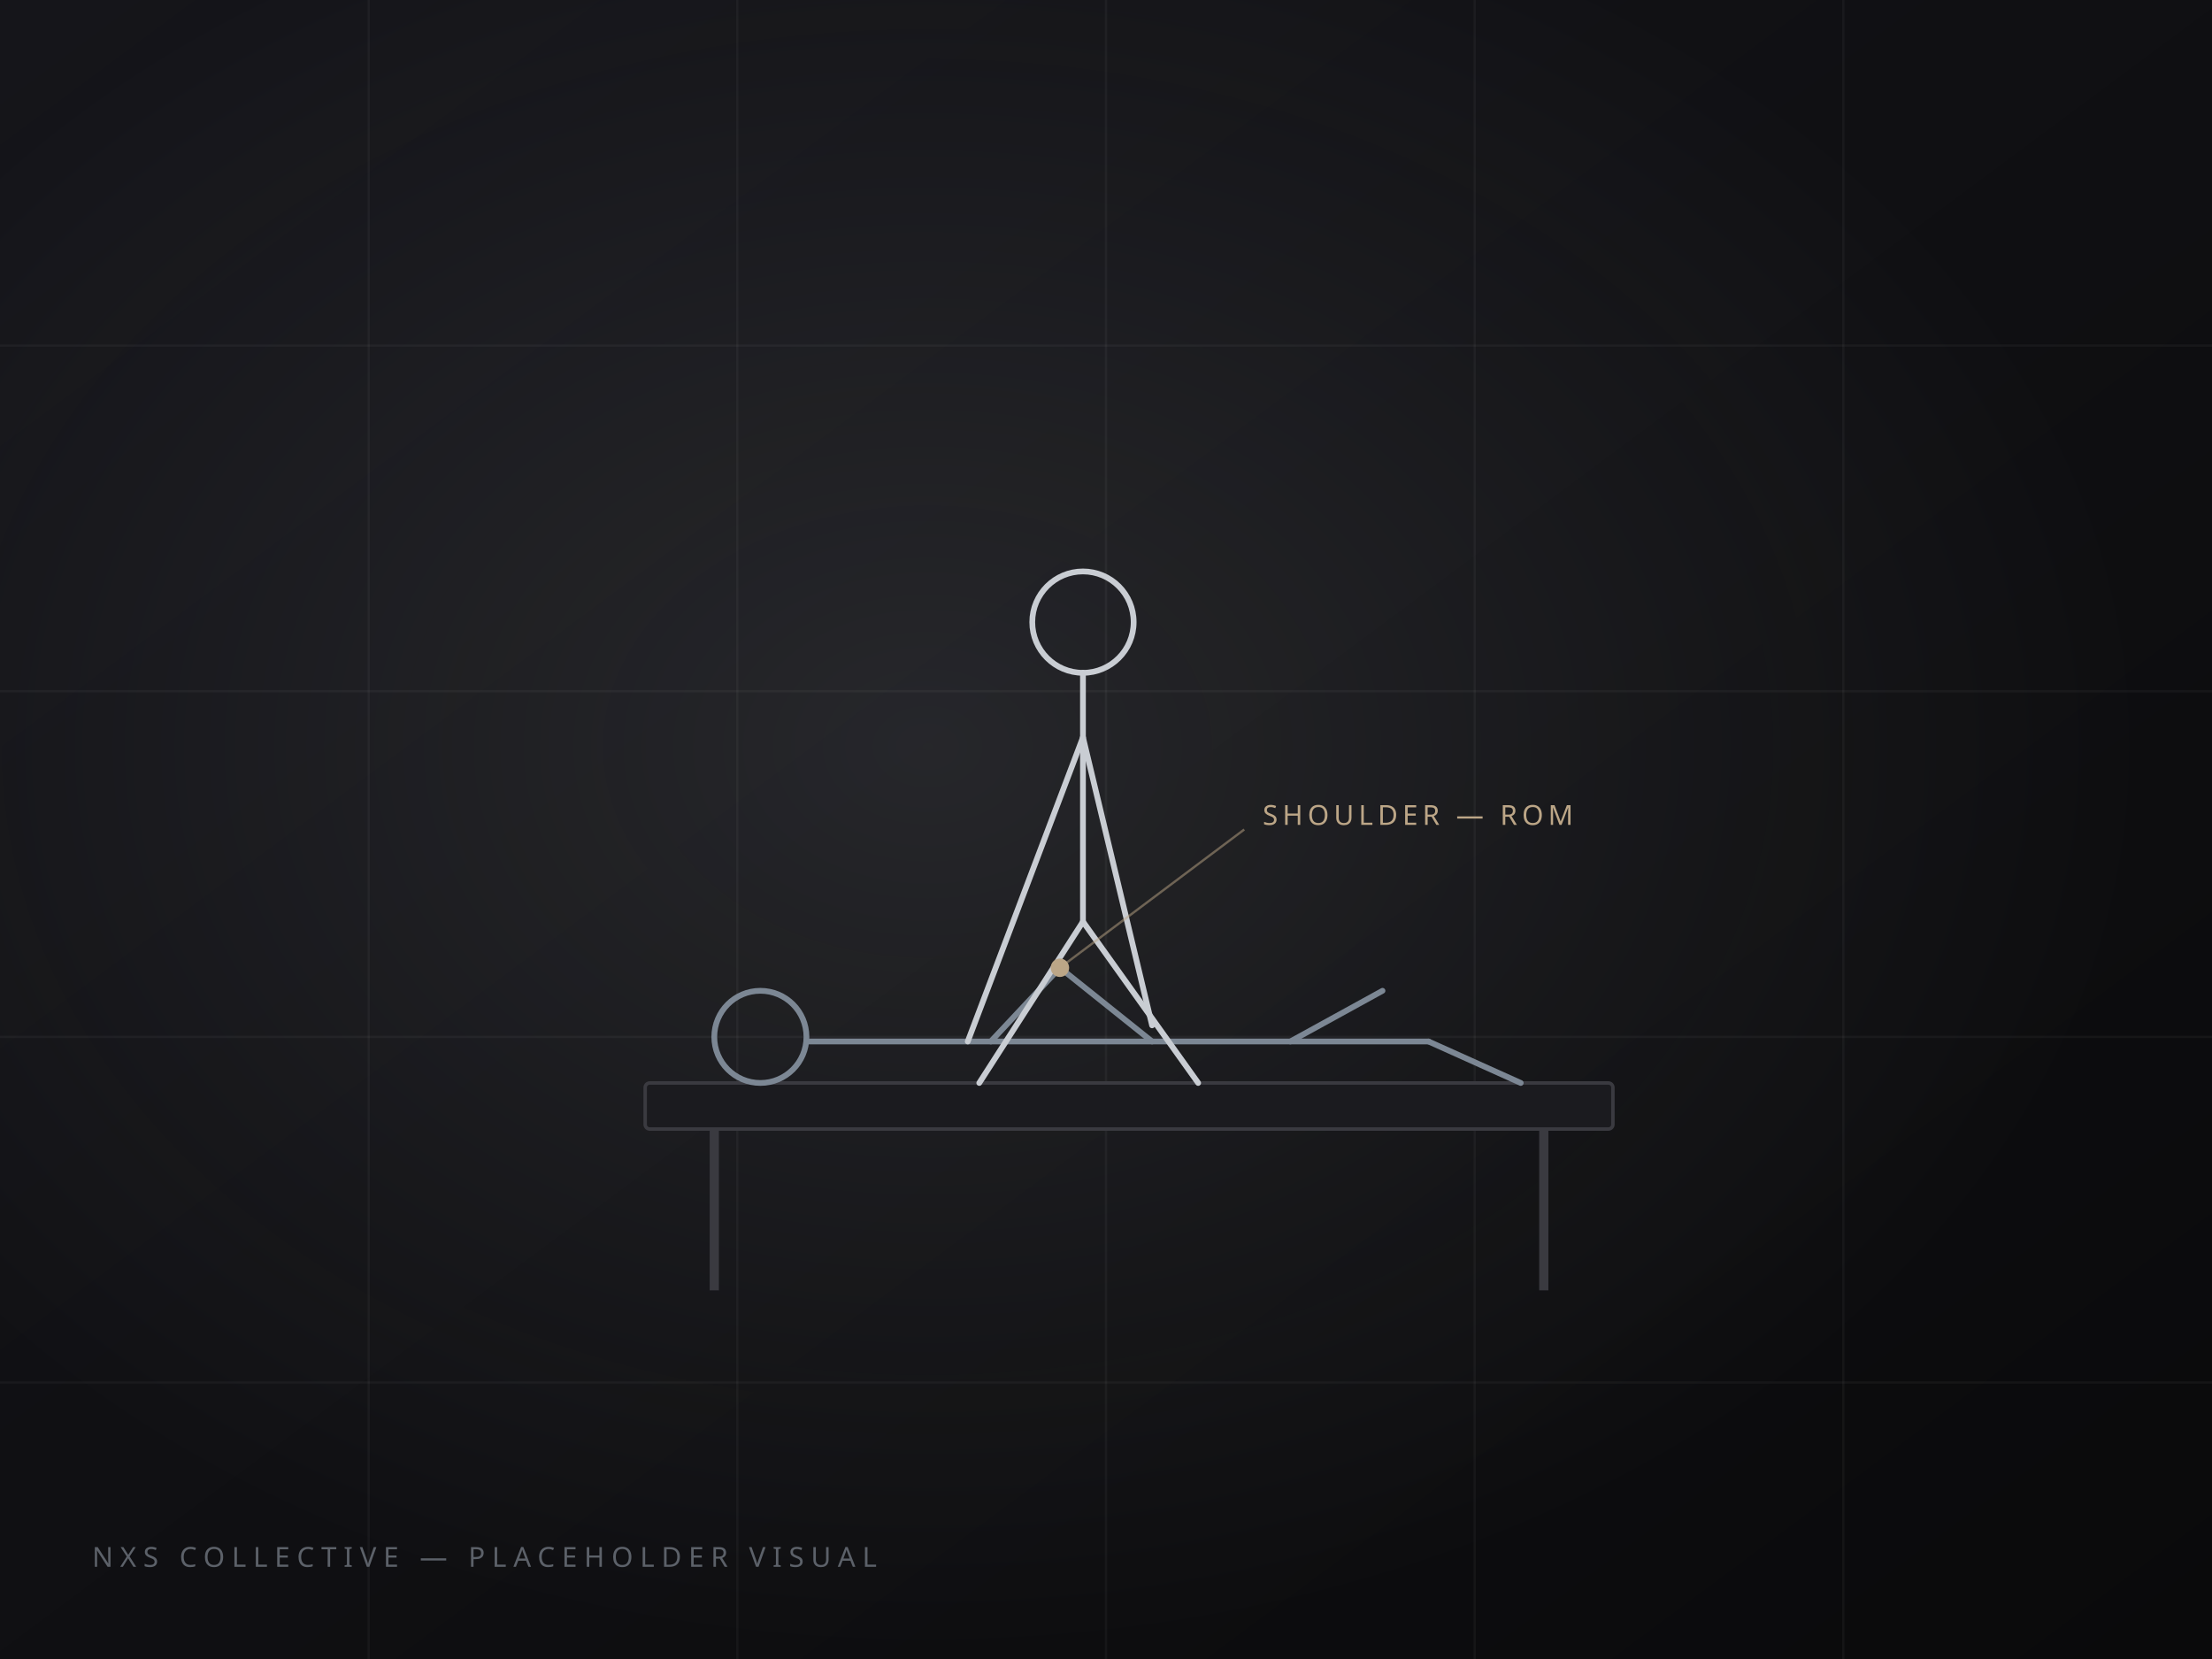
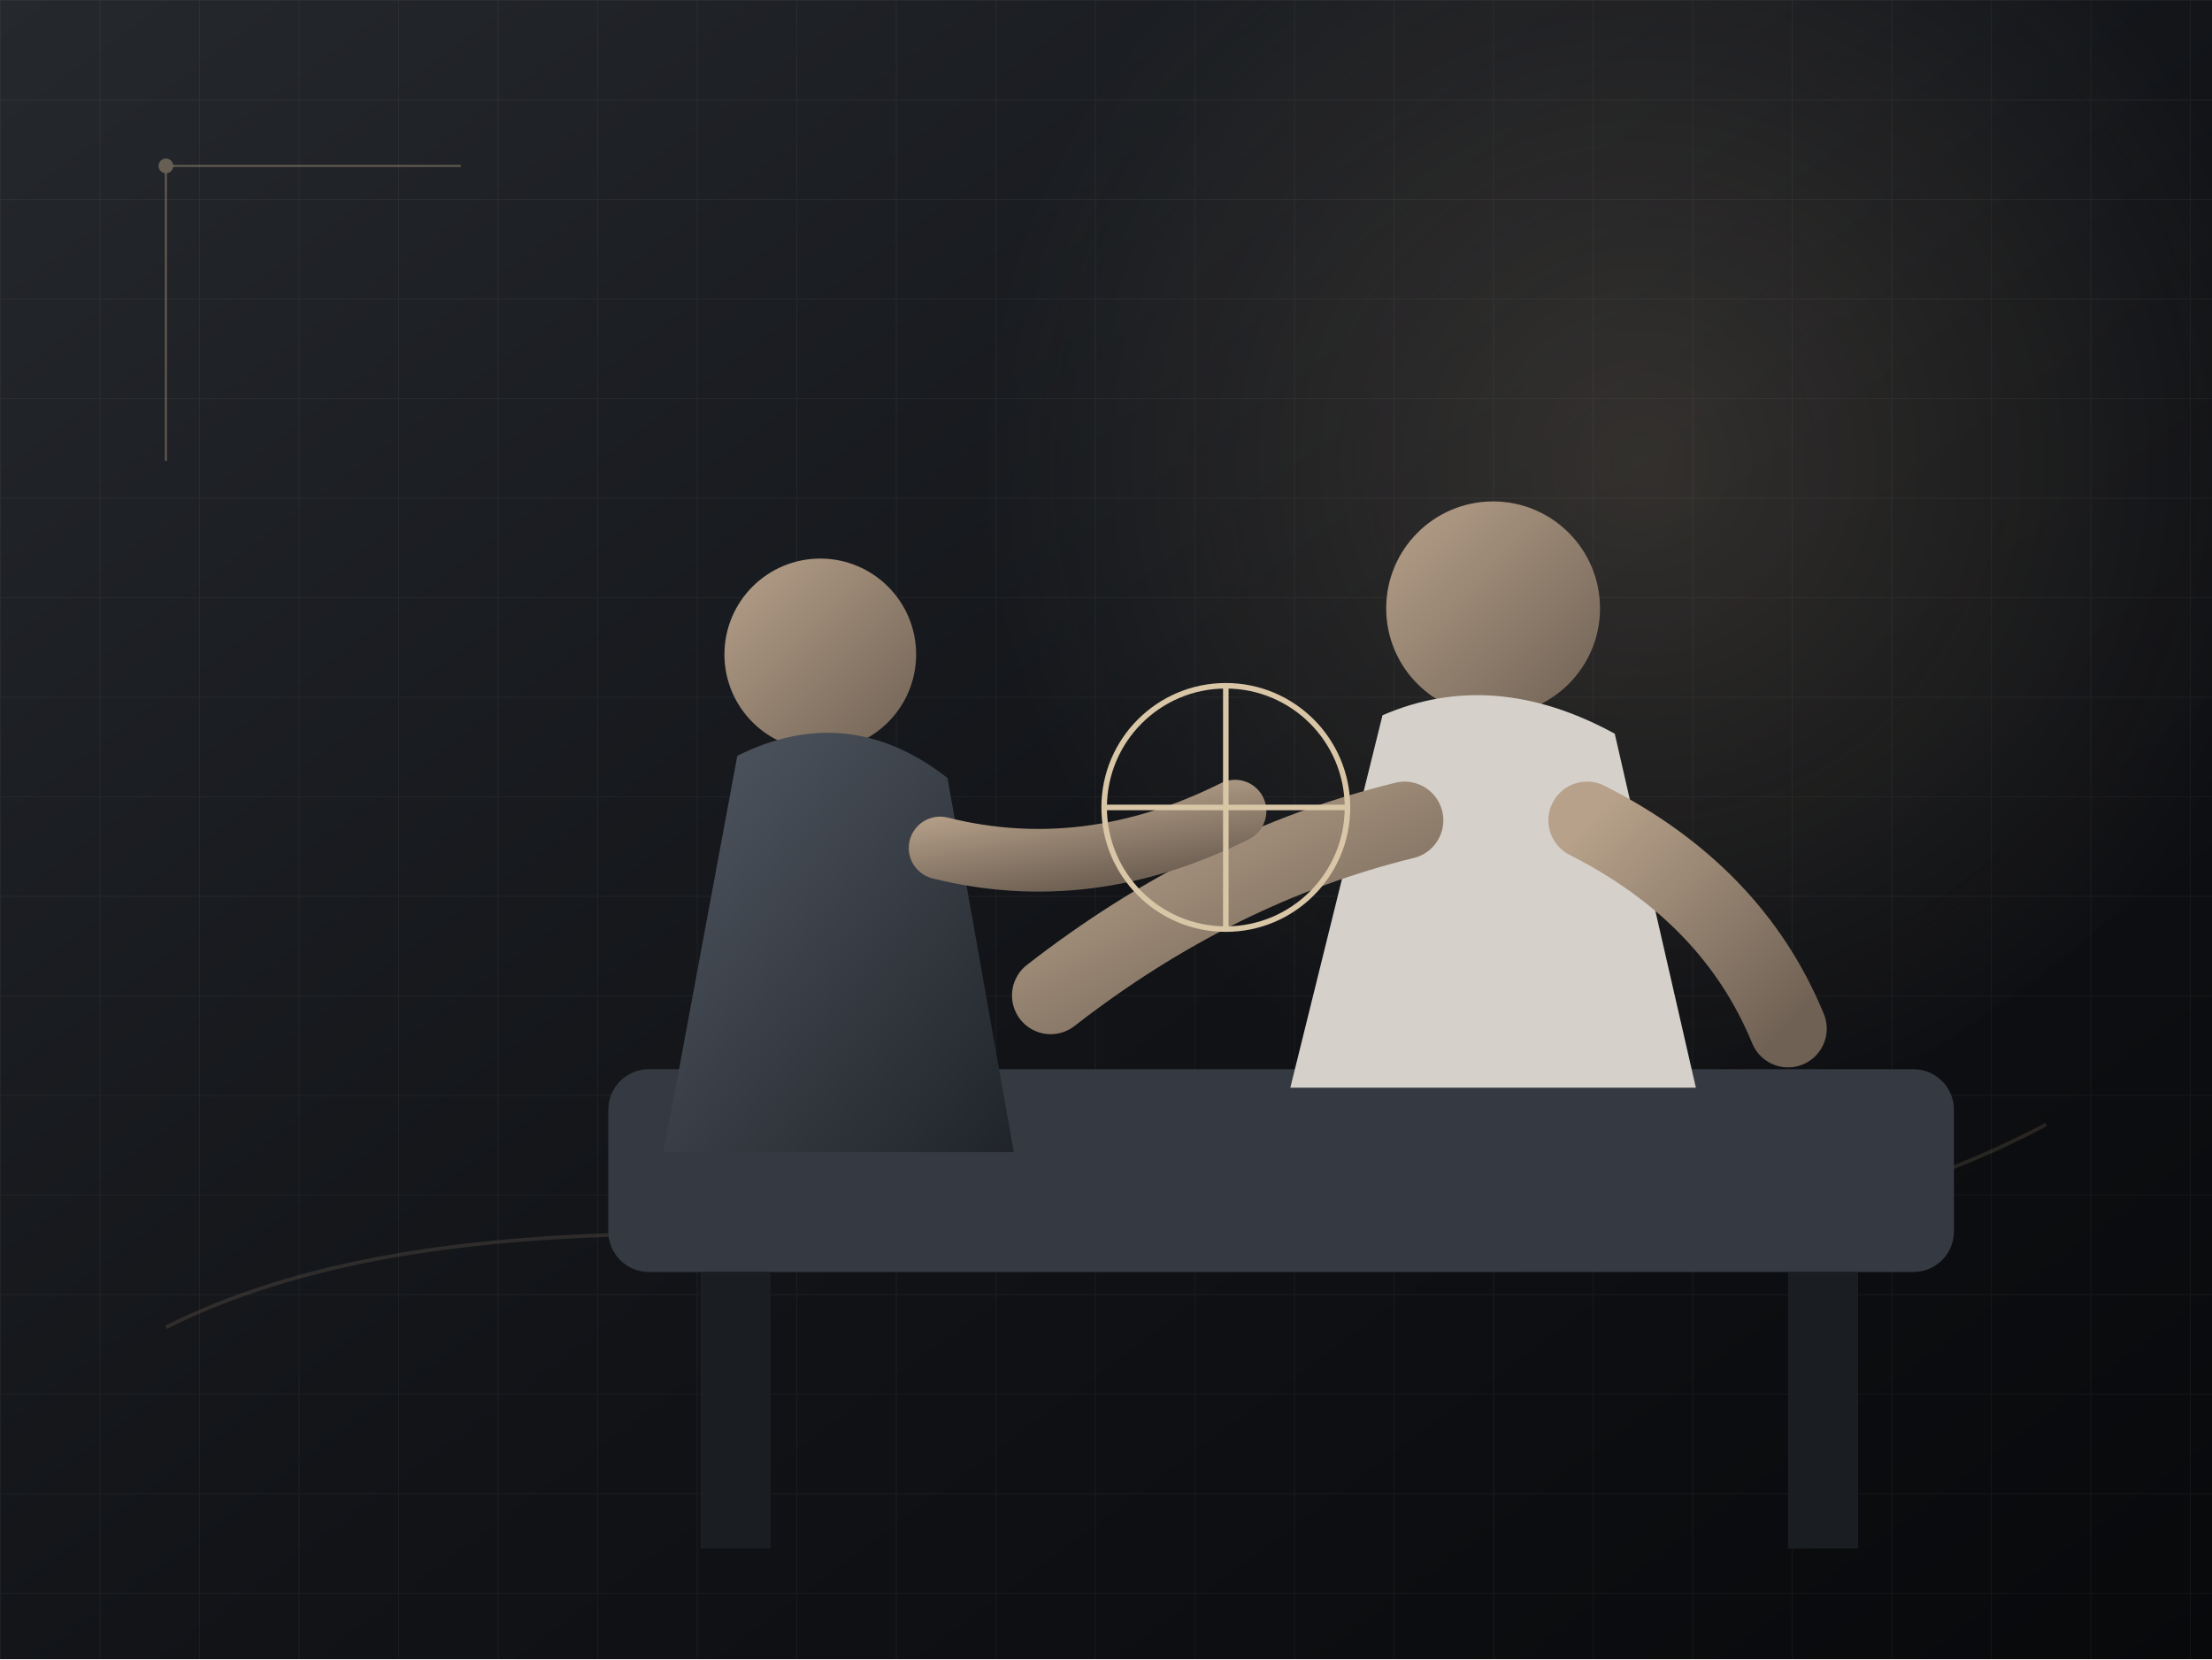
- <svg xmlns="http://www.w3.org/2000/svg" viewBox="0 0 960 720" role="img" aria-label="Abstract illustration of a physiotherapist assessing a client's shoulder on a treatment plinth">
+ <svg xmlns="http://www.w3.org/2000/svg" viewBox="0 0 1200 900" role="img" aria-labelledby="t d">
  <defs>
-     <linearGradient id="bgGrad2" x1="0" y1="0" x2="1" y2="1">
-       <stop offset="0%" stop-color="#15151A" />
-       <stop offset="100%" stop-color="#0A0A0B" />
+     <linearGradient id="bg" x1="0" y1="0" x2="1" y2="1">
+       <stop stop-color="#25282d" />
+       <stop offset=".55" stop-color="#111317" />
+       <stop offset="1" stop-color="#08090b" />
    </linearGradient>
-     <radialGradient id="glow2" cx="42%" cy="45%" r="55%">
-       <stop offset="0%" stop-color="#C9CDD3" stop-opacity="0.12" />
-       <stop offset="100%" stop-color="#C9CDD3" stop-opacity="0" />
+     <radialGradient id="glow">
+       <stop stop-color="#bca687" stop-opacity=".38" />
+       <stop offset="1" stop-color="#bca687" stop-opacity="0" />
    </radialGradient>
+     <linearGradient id="skin" x1="0" y1="0" x2="1" y2="1">
+       <stop stop-color="#b7a18a" />
+       <stop offset="1" stop-color="#6f6154" />
+     </linearGradient>
+     <linearGradient id="cloth" x1="0" y1="0" x2="1" y2="1">
+       <stop stop-color="#515862" />
+       <stop offset="1" stop-color="#20242a" />
+     </linearGradient>
+     <pattern id="grid" width="54" height="54" patternUnits="userSpaceOnUse">
+       <path d="M54 0H0V54" fill="none" stroke="#fff" stroke-opacity=".045" />
+     </pattern>
+     <filter id="soft">
+       <feGaussianBlur stdDeviation="18" />
+     </filter>
  </defs>
-   <rect width="960" height="720" fill="url(#bgGrad2)" />
-   <rect width="960" height="720" fill="url(#glow2)" />
-   <g stroke="#FFFFFF" stroke-opacity="0.04">
-     <line x1="0" y1="150" x2="960" y2="150" />
-     <line x1="0" y1="300" x2="960" y2="300" />
-     <line x1="0" y1="450" x2="960" y2="450" />
-     <line x1="0" y1="600" x2="960" y2="600" />
-     <line x1="160" y1="0" x2="160" y2="720" />
-     <line x1="320" y1="0" x2="320" y2="720" />
-     <line x1="480" y1="0" x2="480" y2="720" />
-     <line x1="640" y1="0" x2="640" y2="720" />
-     <line x1="800" y1="0" x2="800" y2="720" />
+   <rect width="1200" height="900" fill="url(#bg)" />
+   <rect width="1200" height="900" fill="url(#grid)" />
+   <circle cx="890" cy="250" r="360" fill="url(#glow)" opacity=".5" />
+   <path d="M90 720 C350 590 810 770 1110 610" fill="none" stroke="#bca687" stroke-opacity=".16" stroke-width="2" />
+   <g transform="translate(120 80)">
+     <rect x="210" y="500" width="730" height="110" rx="22" fill="#353a42" />
+     <rect x="260" y="610" width="38" height="150" fill="#1a1d22" />
+     <rect x="850" y="610" width="38" height="150" fill="#1a1d22" />
+     <circle cx="690" cy="250" r="58" fill="url(#skin)" />
+     <path d="M630 308 Q690 282 756 318 L800 510 H580Z" fill="#d5d1ca" />
+     <path d="M642 365 Q540 390 450 460" stroke="url(#skin)" stroke-width="42" stroke-linecap="round" />
+     <path d="M741 365 Q820 405 850 478" stroke="url(#skin)" stroke-width="42" stroke-linecap="round" />
+     <circle cx="325" cy="275" r="52" fill="url(#skin)" />
+     <path d="M280 330 Q340 300 394 342 L430 545 H240Z" fill="url(#cloth)" />
+     <path d="M390 380 Q470 400 550 360" stroke="url(#skin)" stroke-width="34" stroke-linecap="round" />
+     <g fill="none" stroke="#d9c6a7" stroke-width="3">
+       <circle cx="545" cy="358" r="66" />
+       <path d="M545 292V424M479 358H611" />
+     </g>
  </g>
-   <rect x="280" y="470" width="420" height="20" rx="2" fill="#1B1B1F" stroke="#3A3A40" stroke-width="1.5" />
-   <line x1="310" y1="490" x2="310" y2="560" stroke="#3A3A40" stroke-width="4" />
-   <line x1="670" y1="490" x2="670" y2="560" stroke="#3A3A40" stroke-width="4" />
-   <g stroke="#7C8794" stroke-width="2.5" fill="none" stroke-linecap="round">
-     <circle cx="330" cy="450" r="20" />
-     <path d="M350 452 H 620" />
-     <path d="M430 452 L 460 420 L 500 452" />
-     <path d="M560 452 L 600 430" />
-     <path d="M620 452 L 660 470" />
+   <g opacity=".45">
+     <circle cx="90" cy="90" r="4" fill="#bca687" />
+     <path d="M90 90H250M90 90V250" stroke="#bca687" />
  </g>
-   <g stroke="#C9CDD3" stroke-width="2.5" fill="none" stroke-linecap="round">
-     <circle cx="470" cy="270" r="22" />
-     <path d="M470 292 V 400" />
-     <path d="M470 320 L 420 452" />
-     <path d="M470 320 L 500 445" />
-     <path d="M470 400 L 425 470" />
-     <path d="M470 400 L 520 470" />
-   </g>
-   <circle cx="460" cy="420" r="4" fill="#BCA687" />
-   <line x1="460" y1="420" x2="540" y2="360" stroke="#BCA687" stroke-opacity="0.5" stroke-width="1" />
-   <text x="548" y="358" font-family="Montserrat, sans-serif" font-size="12" letter-spacing="2" fill="#BCA687">SHOULDER — ROM</text>
-   <text x="40" y="680" font-family="Montserrat, sans-serif" font-size="12" letter-spacing="3" fill="#5C6169">NXS COLLECTIVE — PLACEHOLDER VISUAL</text>
</svg>
